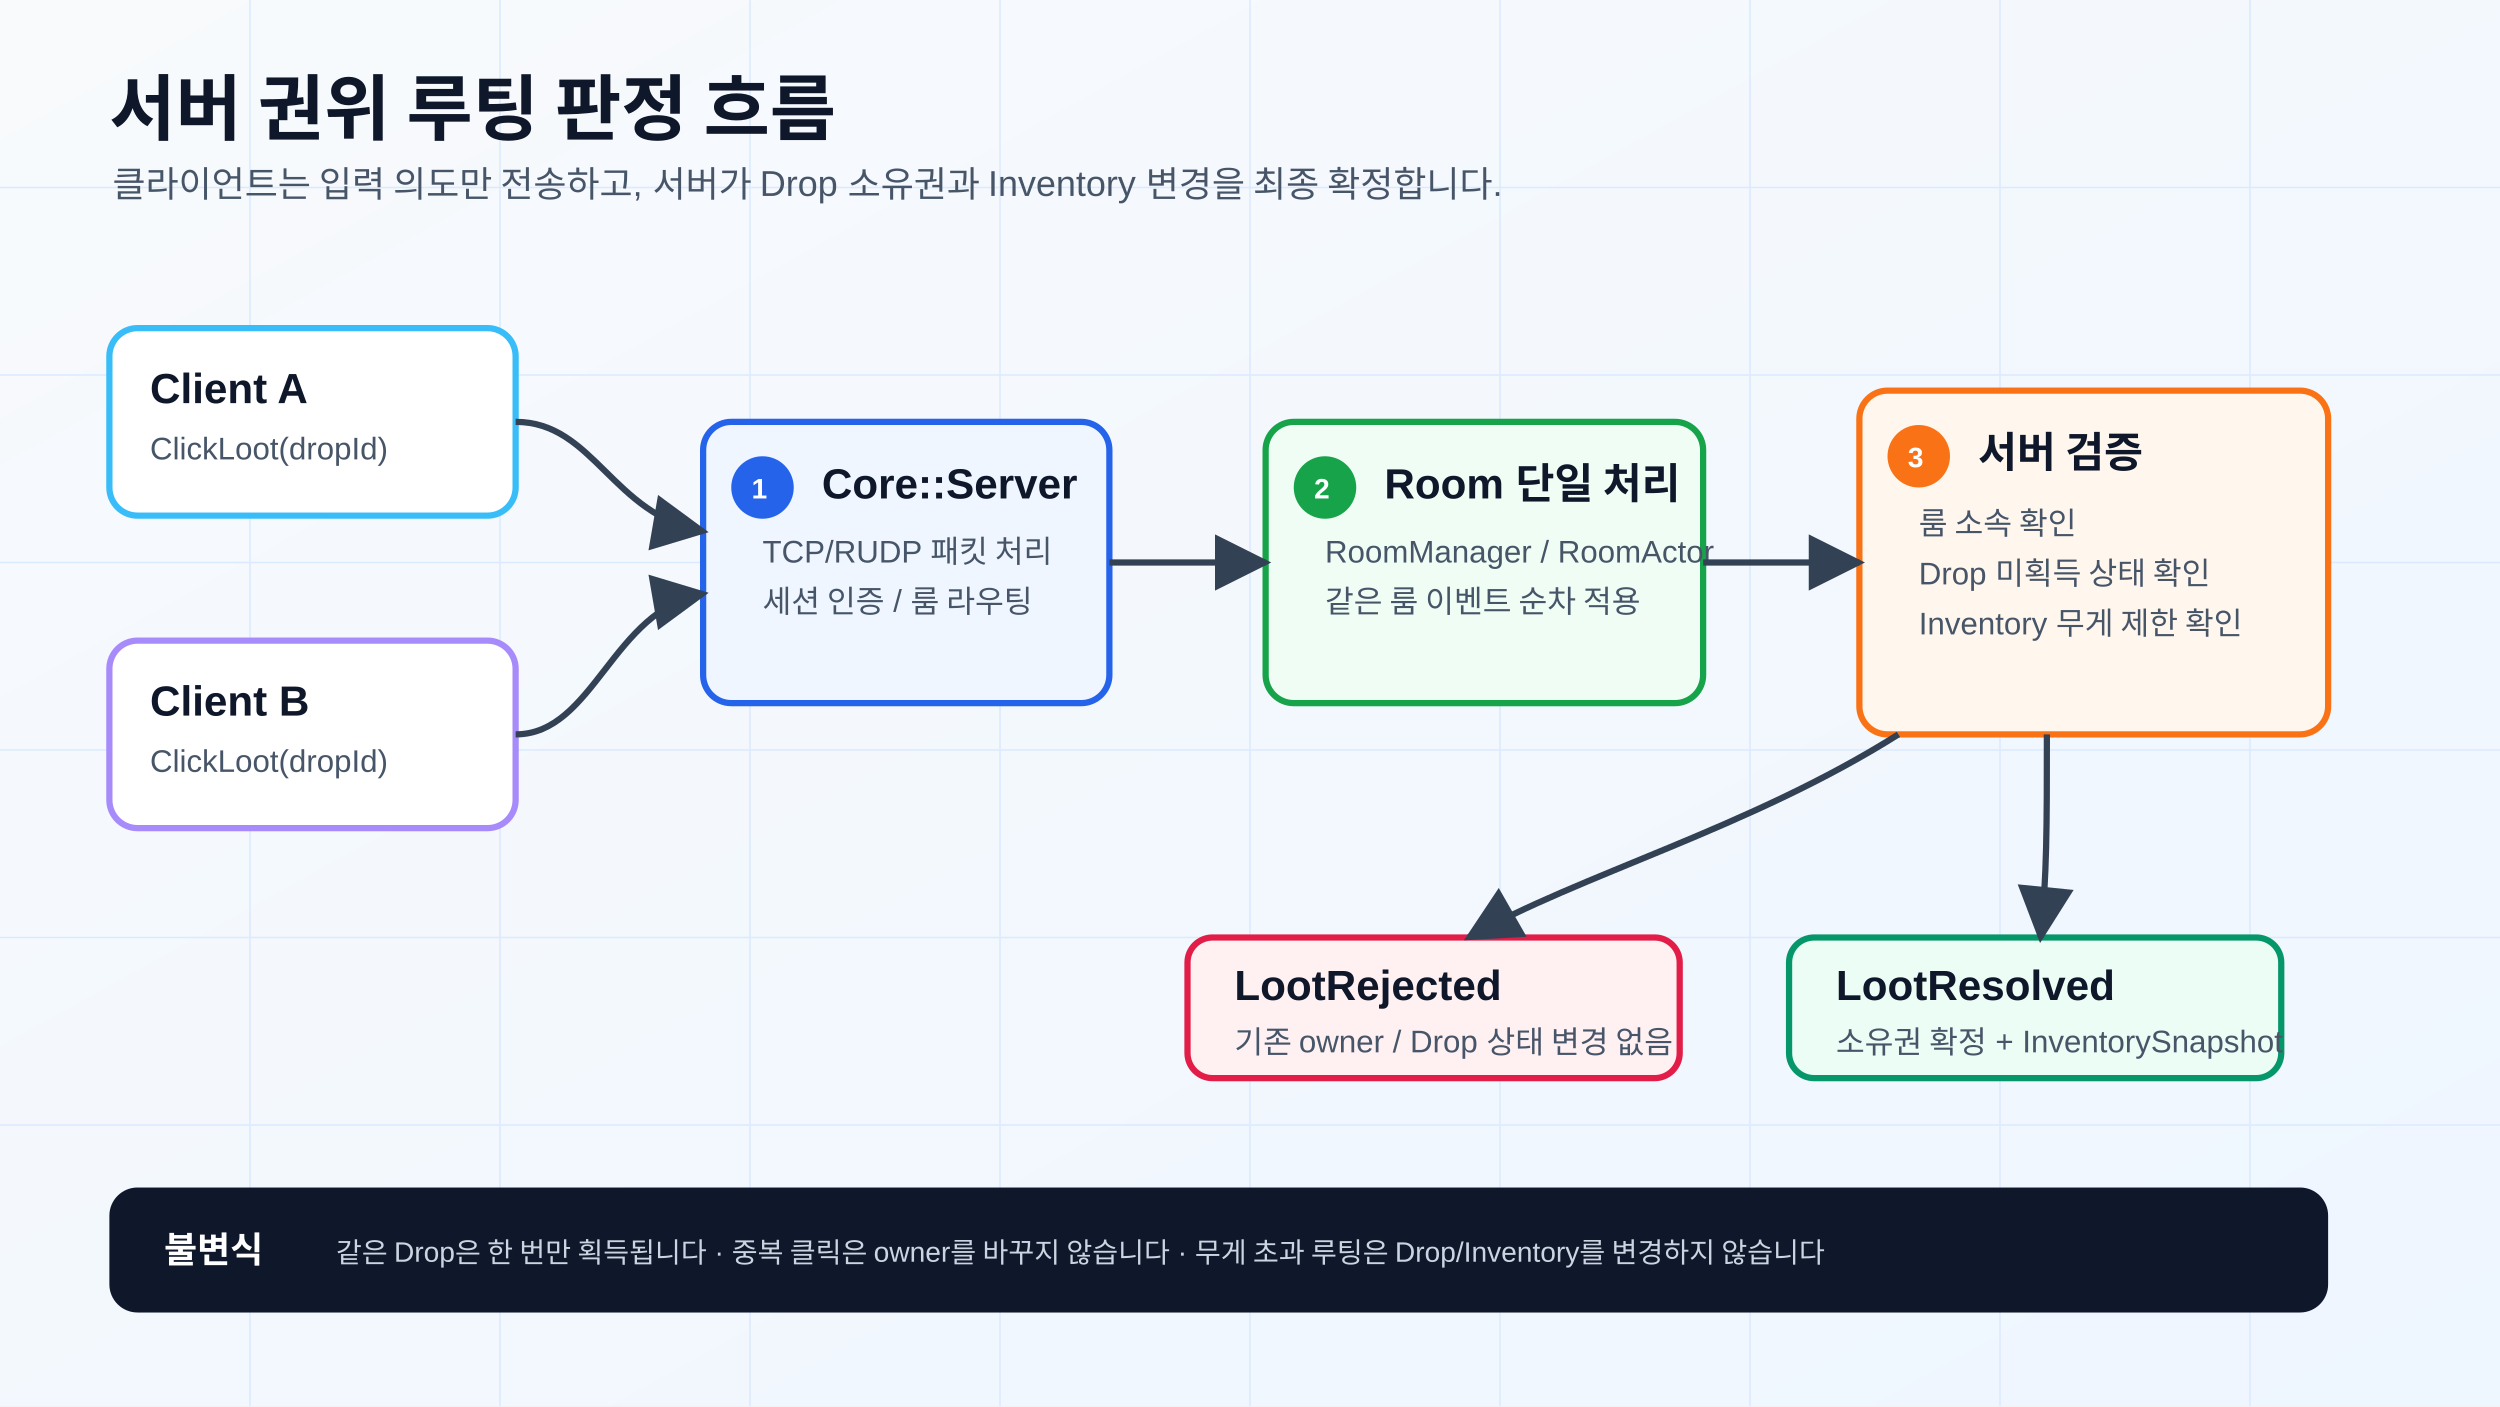
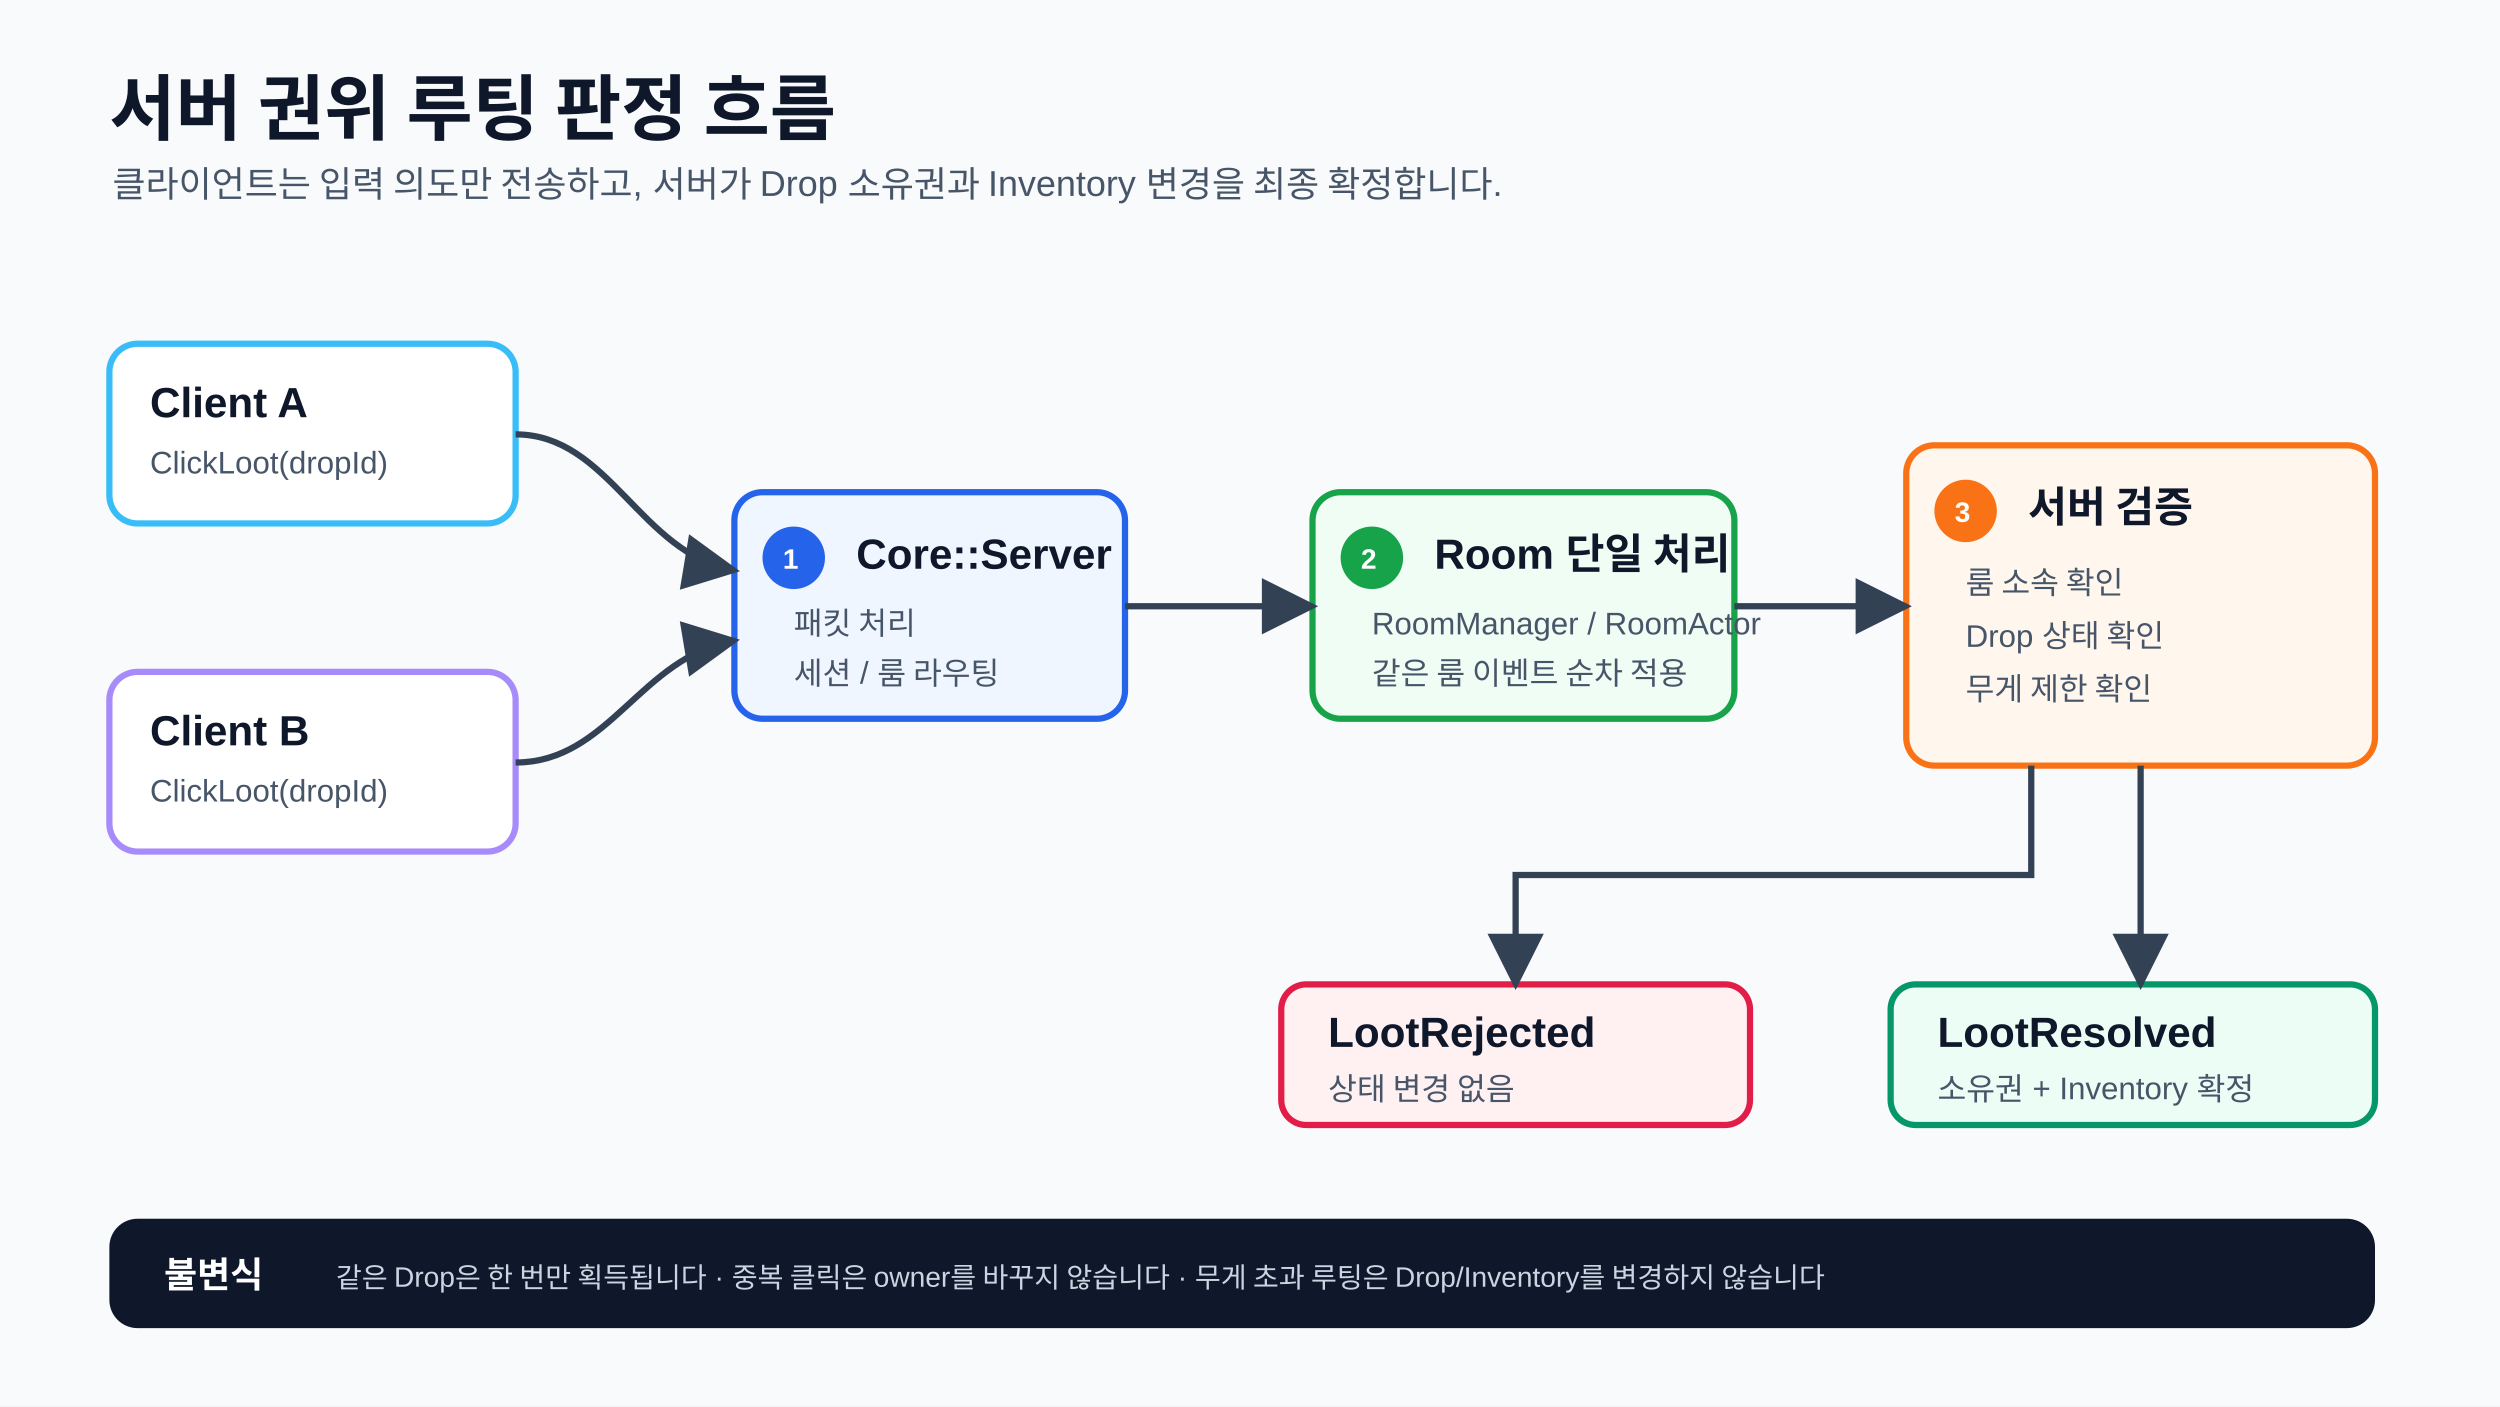
<svg xmlns="http://www.w3.org/2000/svg" width="1600" height="900" viewBox="0 0 1600 900" role="img" aria-labelledby="title desc">
  <defs>
-     <linearGradient id="bg" x1="0" y1="0" x2="1" y2="1">
-       <stop offset="0%" stop-color="#f8fafc" />
-       <stop offset="100%" stop-color="#eef6ff" />
-     </linearGradient>
    <marker id="arrow" viewBox="0 0 10 10" refX="9" refY="5" markerWidth="9" markerHeight="9" orient="auto-start-reverse">
      <path d="M 0 0 L 10 5 L 0 10 z" fill="#334155" />
    </marker>
    <style>
      .title { font: 800 46px "Apple SD Gothic Neo", "Noto Sans KR", Arial, sans-serif; fill: #0f172a; }
      .subtitle { font: 500 23px "Apple SD Gothic Neo", "Noto Sans KR", Arial, sans-serif; fill: #475569; }
      .box-title { font: 800 27px "Apple SD Gothic Neo", "Noto Sans KR", Arial, sans-serif; fill: #0f172a; }
      .box-text { font: 500 20px "Apple SD Gothic Neo", "Noto Sans KR", Arial, sans-serif; fill: #475569; }
      .badge { font: 800 18px "Apple SD Gothic Neo", "Noto Sans KR", Arial, sans-serif; fill: #ffffff; }
-       .note { font: 700 23px "Apple SD Gothic Neo", "Noto Sans KR", Arial, sans-serif; fill: #0f172a; }
-       .small { font: 500 18px "Apple SD Gothic Neo", "Noto Sans KR", Arial, sans-serif; fill: #64748b; }
-       .note-white { font: 700 23px "Apple SD Gothic Neo", "Noto Sans KR", Arial, sans-serif; fill: #ffffff; }
-       .small-invert { font: 500 18px "Apple SD Gothic Neo", "Noto Sans KR", Arial, sans-serif; fill: #cbd5e1; }
+       .note { font: 700 23px "Apple SD Gothic Neo", "Noto Sans KR", Arial, sans-serif; fill: #ffffff; }
+       .small { font: 500 18px "Apple SD Gothic Neo", "Noto Sans KR", Arial, sans-serif; fill: #cbd5e1; }
      .arrow { stroke: #334155; stroke-width: 4; fill: none; marker-end: url(#arrow); }
    </style>
  </defs>
-   <rect width="1600" height="900" fill="url(#bg)" />
-   <path d="M0 120 H1600 M0 240 H1600 M0 360 H1600 M0 480 H1600 M0 600 H1600 M0 720 H1600 M160 0 V900 M320 0 V900 M480 0 V900 M640 0 V900 M800 0 V900 M960 0 V900 M1120 0 V900 M1280 0 V900 M1440 0 V900" stroke="#dbeafe" stroke-width="1" />
+   <rect width="1600" height="900" fill="#f8fafc" />
  <text x="70" y="86" class="title">서버 권위 루팅 판정 흐름</text>
  <text x="72" y="126" class="subtitle">클라이언트는 입력 의도만 전송하고, 서버가 Drop 소유권과 Inventory 변경을 최종 확정합니다.</text>
-   <rect x="70" y="210" width="260" height="120" rx="18" fill="#ffffff" stroke="#38bdf8" stroke-width="4" />
-   <text x="96" y="258" class="box-title">Client A</text>
-   <text x="96" y="294" class="box-text">ClickLoot(dropId)</text>
-   <rect x="70" y="410" width="260" height="120" rx="18" fill="#ffffff" stroke="#a78bfa" stroke-width="4" />
-   <text x="96" y="458" class="box-title">Client B</text>
-   <text x="96" y="494" class="box-text">ClickLoot(dropId)</text>
-   <rect x="450" y="270" width="260" height="180" rx="18" fill="#eff6ff" stroke="#2563eb" stroke-width="4" />
-   <circle cx="488" cy="312" r="20" fill="#2563eb" />
-   <text x="481" y="319" class="badge">1</text>
-   <text x="526" y="319" class="box-title">Core::Server</text>
-   <text x="488" y="360" class="box-text">TCP/RUDP 패킷 처리</text>
-   <text x="488" y="392" class="box-text">세션 인증 / 룸 라우팅</text>
-   <rect x="810" y="270" width="280" height="180" rx="18" fill="#f0fdf4" stroke="#16a34a" stroke-width="4" />
-   <circle cx="848" cy="312" r="20" fill="#16a34a" />
-   <text x="841" y="319" class="badge">2</text>
-   <text x="886" y="319" class="box-title">Room 단일 처리</text>
-   <text x="848" y="360" class="box-text">RoomManager / RoomActor</text>
-   <text x="848" y="392" class="box-text">같은 룸 이벤트 순차 적용</text>
-   <rect x="1190" y="250" width="300" height="220" rx="18" fill="#fff7ed" stroke="#f97316" stroke-width="4" />
-   <circle cx="1228" cy="292" r="20" fill="#f97316" />
-   <text x="1221" y="299" class="badge">3</text>
-   <text x="1266" y="299" class="box-title">서버 검증</text>
-   <text x="1228" y="342" class="box-text">룸 소속 확인</text>
-   <text x="1228" y="374" class="box-text">Drop 미획득 상태 확인</text>
-   <text x="1228" y="406" class="box-text">Inventory 무게 제한 확인</text>
-   <rect x="1145" y="600" width="315" height="90" rx="16" fill="#ecfdf5" stroke="#059669" stroke-width="4" />
-   <text x="1175" y="640" class="box-title">LootResolved</text>
-   <text x="1175" y="674" class="box-text">소유권 확정 + InventorySnapshot</text>
-   <rect x="760" y="600" width="315" height="90" rx="16" fill="#fff1f2" stroke="#e11d48" stroke-width="4" />
-   <text x="790" y="640" class="box-title">LootRejected</text>
-   <text x="790" y="674" class="box-text">기존 owner / Drop 상태 변경 없음</text>
-   <path class="arrow" d="M330 270 C380 270 392 330 450 340" />
-   <path class="arrow" d="M330 470 C380 470 392 390 450 380" />
-   <path class="arrow" d="M710 360 H810" />
-   <path class="arrow" d="M1090 360 H1190" />
-   <path class="arrow" d="M1310 470 C1310 530 1310 560 1306 600" />
-   <path class="arrow" d="M1215 470 C1120 530 1010 560 940 600" />
-   <rect x="70" y="760" width="1420" height="80" rx="18" fill="#0f172a" />
-   <text x="105" y="808" class="note-white">불변식</text>
-   <text x="215" y="808" class="small-invert">같은 Drop은 한 번만 획득됩니다 · 중복 클릭은 owner를 바꾸지 않습니다 · 무게 초과 루팅은 Drop/Inventory를 변경하지 않습니다</text>
+   <rect x="70" y="220" width="260" height="115" rx="18" fill="#ffffff" stroke="#38bdf8" stroke-width="4" />
+   <text x="96" y="267" class="box-title">Client A</text>
+   <text x="96" y="303" class="box-text">ClickLoot(dropId)</text>
+   <rect x="70" y="430" width="260" height="115" rx="18" fill="#ffffff" stroke="#a78bfa" stroke-width="4" />
+   <text x="96" y="477" class="box-title">Client B</text>
+   <text x="96" y="513" class="box-text">ClickLoot(dropId)</text>
+   <rect x="470" y="315" width="250" height="145" rx="18" fill="#eff6ff" stroke="#2563eb" stroke-width="4" />
+   <circle cx="508" cy="357" r="20" fill="#2563eb" />
+   <text x="501" y="364" class="badge">1</text>
+   <text x="548" y="364" class="box-title">Core::Server</text>
+   <text x="508" y="406" class="box-text">패킷 처리</text>
+   <text x="508" y="438" class="box-text">세션 / 룸 라우팅</text>
+   <rect x="840" y="315" width="270" height="145" rx="18" fill="#f0fdf4" stroke="#16a34a" stroke-width="4" />
+   <circle cx="878" cy="357" r="20" fill="#16a34a" />
+   <text x="871" y="364" class="badge">2</text>
+   <text x="918" y="364" class="box-title">Room 단일 처리</text>
+   <text x="878" y="406" class="box-text">RoomManager / RoomActor</text>
+   <text x="878" y="438" class="box-text">같은 룸 이벤트 순차 적용</text>
+   <rect x="1220" y="285" width="300" height="205" rx="18" fill="#fff7ed" stroke="#f97316" stroke-width="4" />
+   <circle cx="1258" cy="327" r="20" fill="#f97316" />
+   <text x="1251" y="334" class="badge">3</text>
+   <text x="1298" y="334" class="box-title">서버 검증</text>
+   <text x="1258" y="380" class="box-text">룸 소속 확인</text>
+   <text x="1258" y="414" class="box-text">Drop 상태 확인</text>
+   <text x="1258" y="448" class="box-text">무게 제한 확인</text>
+   <rect x="820" y="630" width="300" height="90" rx="16" fill="#fff1f2" stroke="#e11d48" stroke-width="4" />
+   <text x="850" y="670" class="box-title">LootRejected</text>
+   <text x="850" y="704" class="box-text">상태 변경 없음</text>
+   <rect x="1210" y="630" width="310" height="90" rx="16" fill="#ecfdf5" stroke="#059669" stroke-width="4" />
+   <text x="1240" y="670" class="box-title">LootResolved</text>
+   <text x="1240" y="704" class="box-text">소유권 + Inventory 확정</text>
+   <path class="arrow" d="M330 278 C390 278 410 355 470 365" />
+   <path class="arrow" d="M330 488 C390 488 410 420 470 410" />
+   <path class="arrow" d="M720 388 H840" />
+   <path class="arrow" d="M1110 388 H1220" />
+   <path class="arrow" d="M1370 490 V630" />
+   <path class="arrow" d="M1300 490 V560 H970 V630" />
+   <rect x="70" y="780" width="1450" height="70" rx="18" fill="#0f172a" />
+   <text x="105" y="824" class="note">불변식</text>
+   <text x="215" y="824" class="small">같은 Drop은 한 번만 획득됩니다 · 중복 클릭은 owner를 바꾸지 않습니다 · 무게 초과 루팅은 Drop/Inventory를 변경하지 않습니다</text>
</svg>
